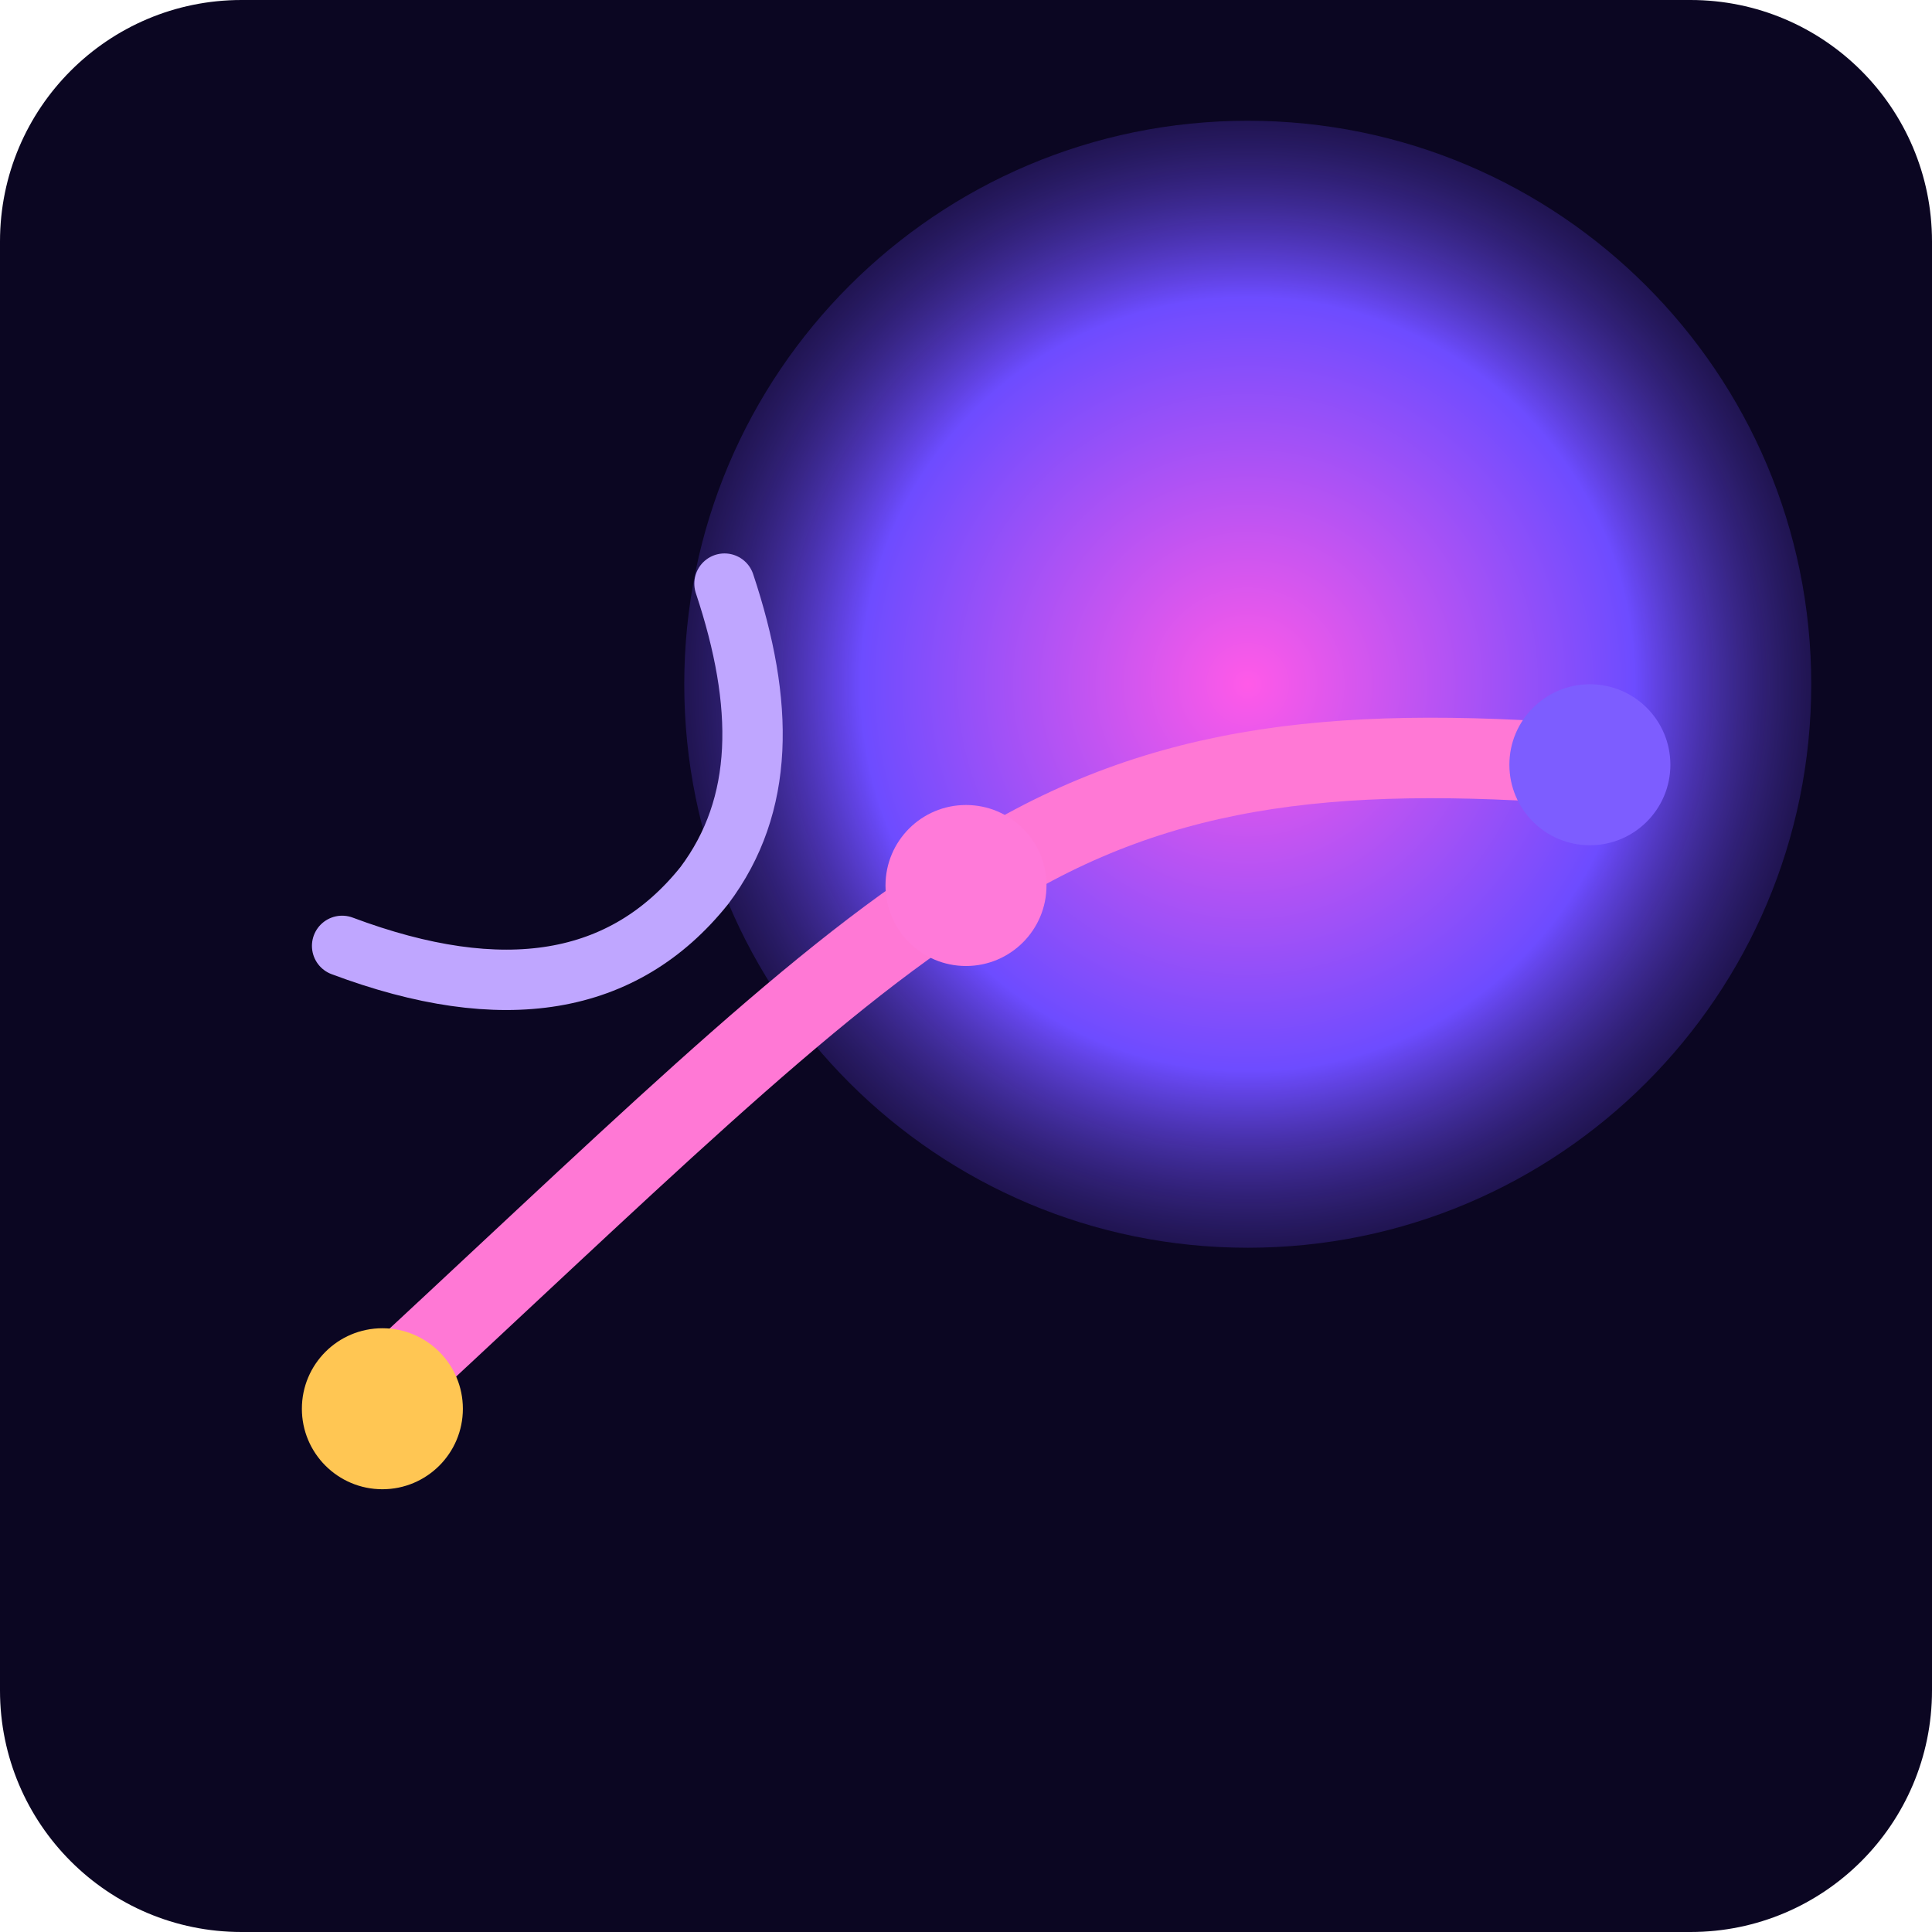
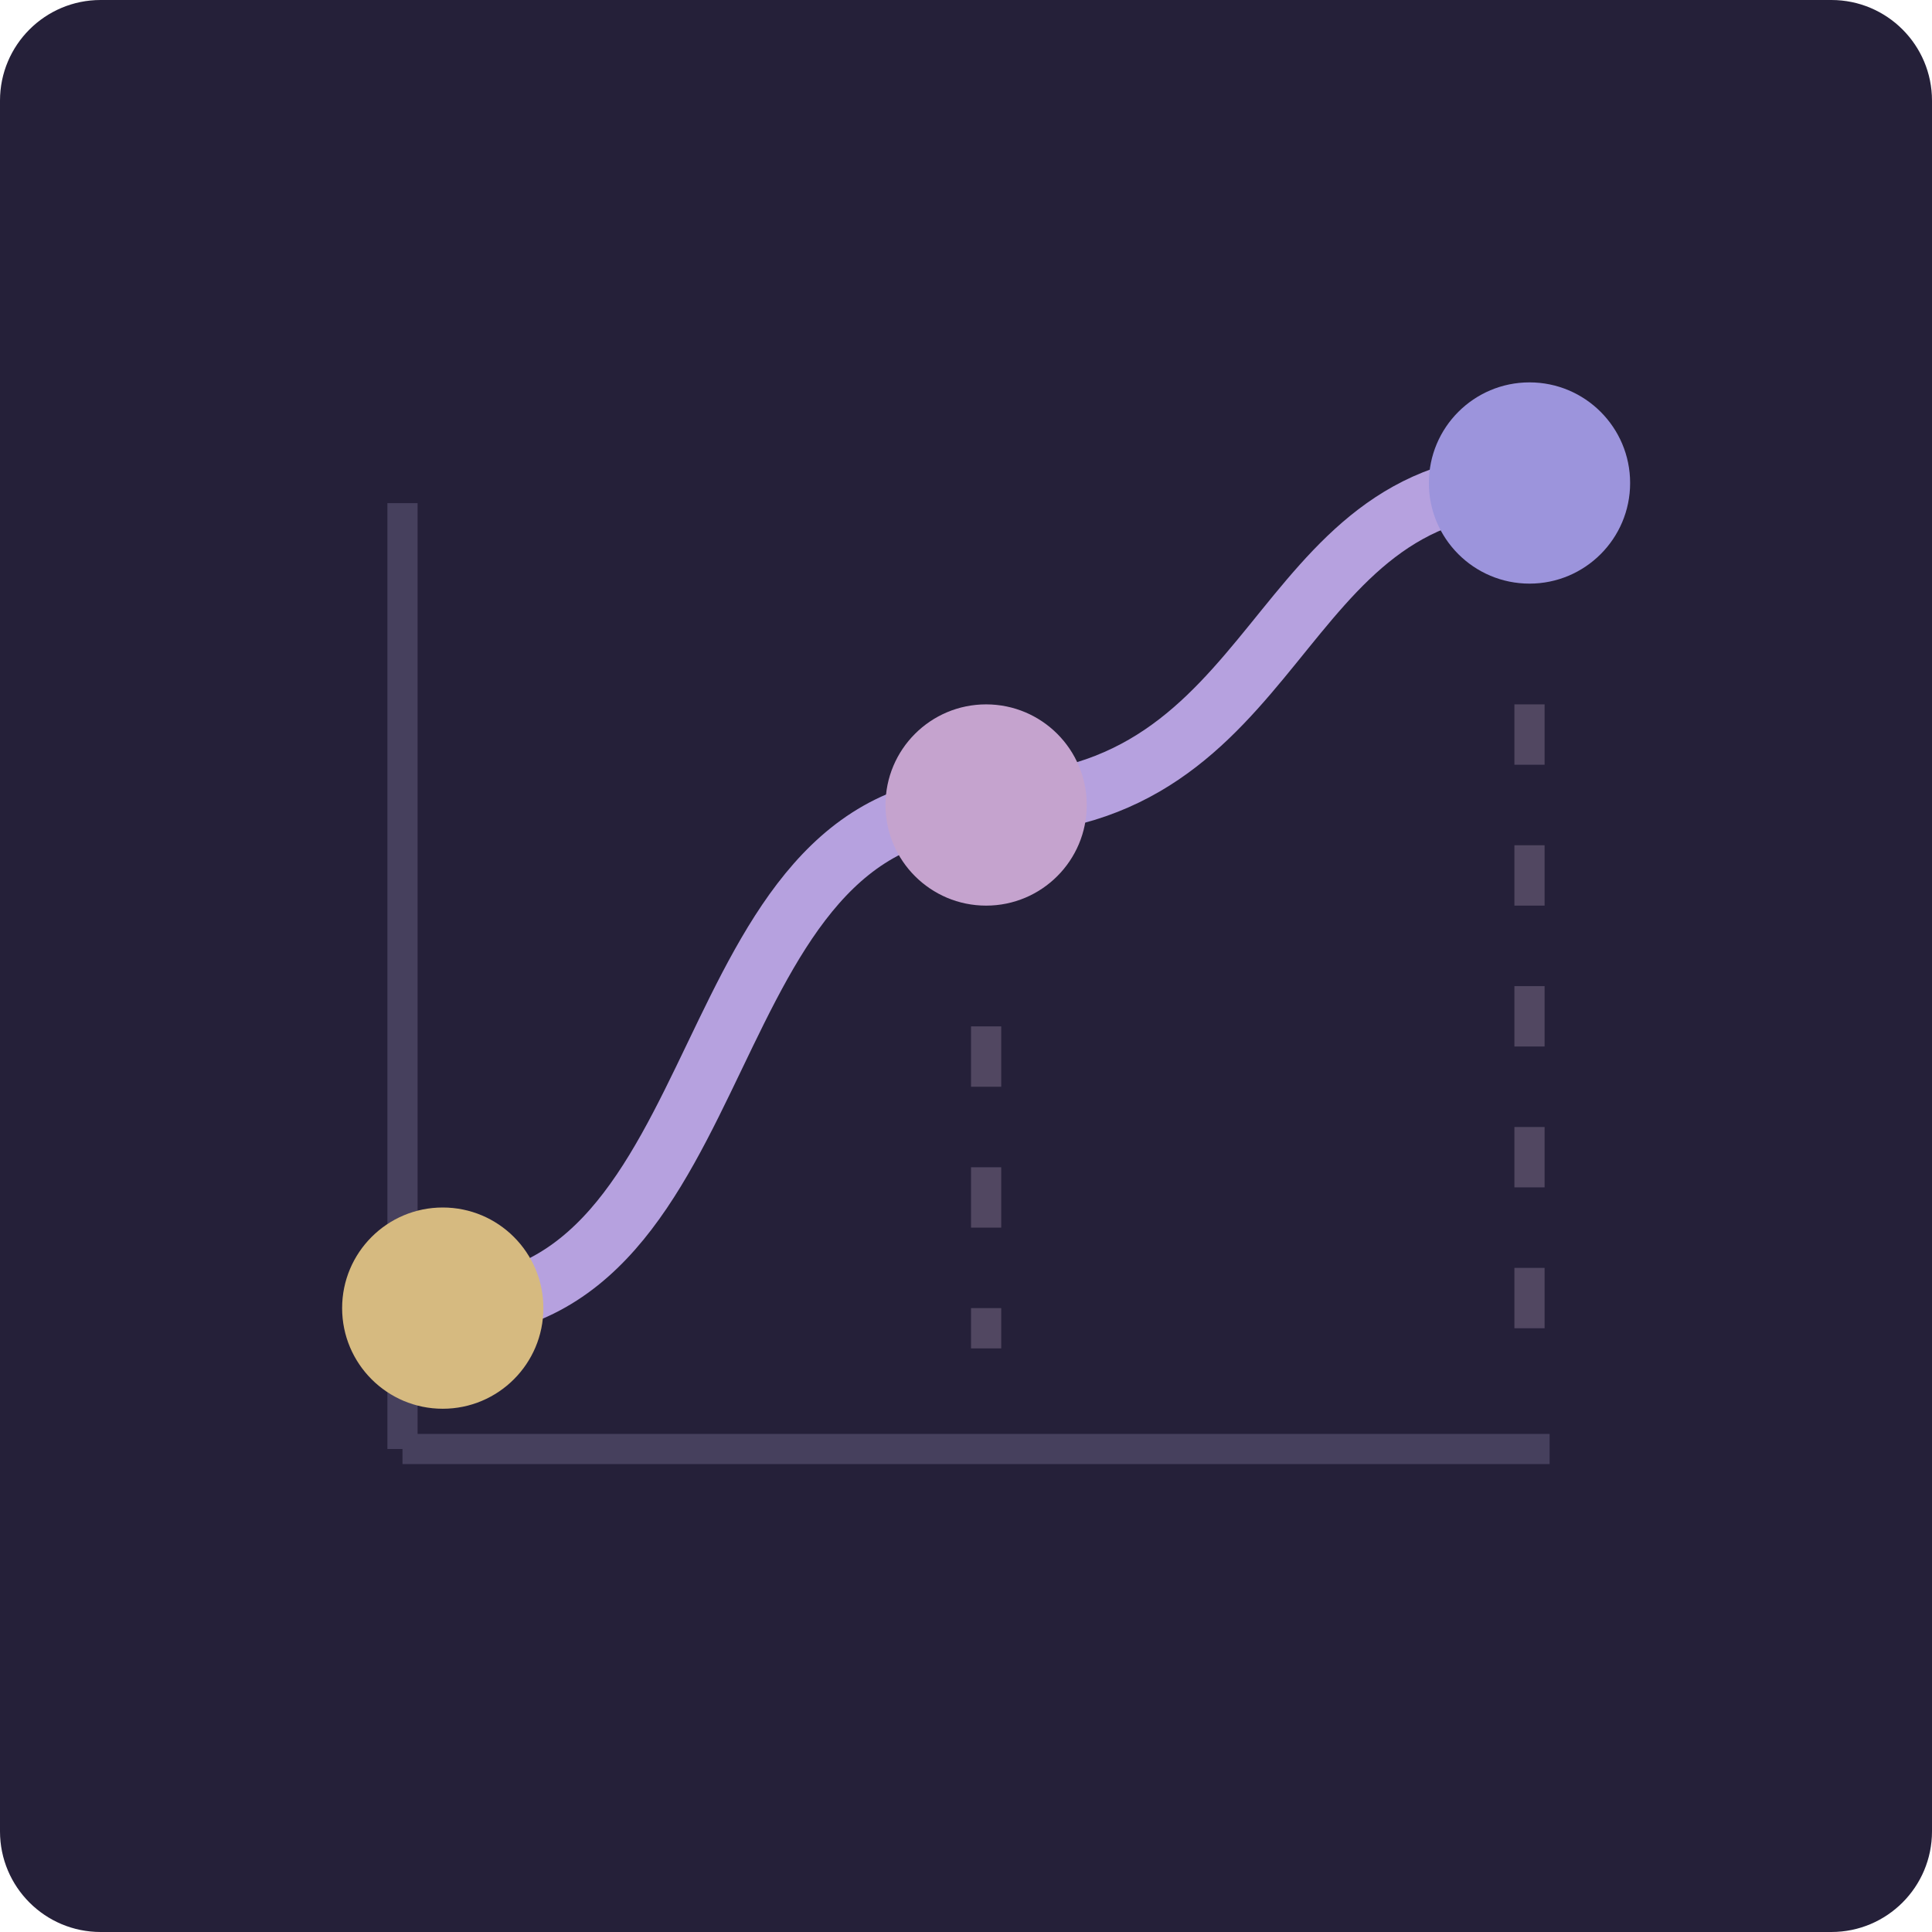
- <svg xmlns="http://www.w3.org/2000/svg" width="96" height="96" fill="none" viewBox="0 0 96 96">
-   <rect width="96" height="96" fill="#0B0622" rx="12" />
-   <circle cx="62" cy="34" r="28" fill="url(#glow)" />
-   <path stroke="#FF78D5" stroke-linecap="round" stroke-width="4" d="M18 70c13-12 22-21 30-26 9-6 18-7 31-6" />
-   <path stroke="#BFA6FF" stroke-linecap="round" stroke-width="3" d="M17 47c8 3 14 2 18-3 3-4 3-9 1-15" />
-   <circle cx="19" cy="70" r="4" fill="#FFC653" />
-   <circle cx="48" cy="44" r="4" fill="#FF7AD9" />
-   <circle cx="79" cy="38" r="4" fill="#7D5DFF" />
-   <defs>
-     <radialGradient id="glow" cx="0" cy="0" r="1" gradientTransform="translate(62 34) rotate(90) scale(35)" gradientUnits="userSpaceOnUse">
-       <stop stop-color="#FF5AE8" />
-       <stop offset=".55" stop-color="#6D4CFF" />
-       <stop offset="1" stop-color="#130A33" stop-opacity="0" />
-     </radialGradient>
-   </defs>
+ <svg xmlns="http://www.w3.org/2000/svg" width="96" height="96" viewBox="0 0 96 96" fill="none" role="img" aria-labelledby="title">
+   <rect width="96" height="96" rx="5" fill="#252039" />
+   <path fill="none" d="M20 72V25M20 72h57" stroke="#46405d" stroke-width="1.5" />
+   <path fill="none" d="M22 65c15 0 12-25 27-25s14-16 27-16" stroke="#b6a1df" stroke-width="3" stroke-linecap="round" />
+   <circle cx="22" cy="65" r="5" fill="#d6ba80" />
+   <circle cx="49" cy="40" r="5" fill="#c5a3ce" />
+   <circle cx="76" cy="24" r="5" fill="#9c94dc" />
+   <path fill="none" d="M49 51v16M76 35v32" stroke="#514761" stroke-width="1.5" stroke-dasharray="3 4" />
</svg>
